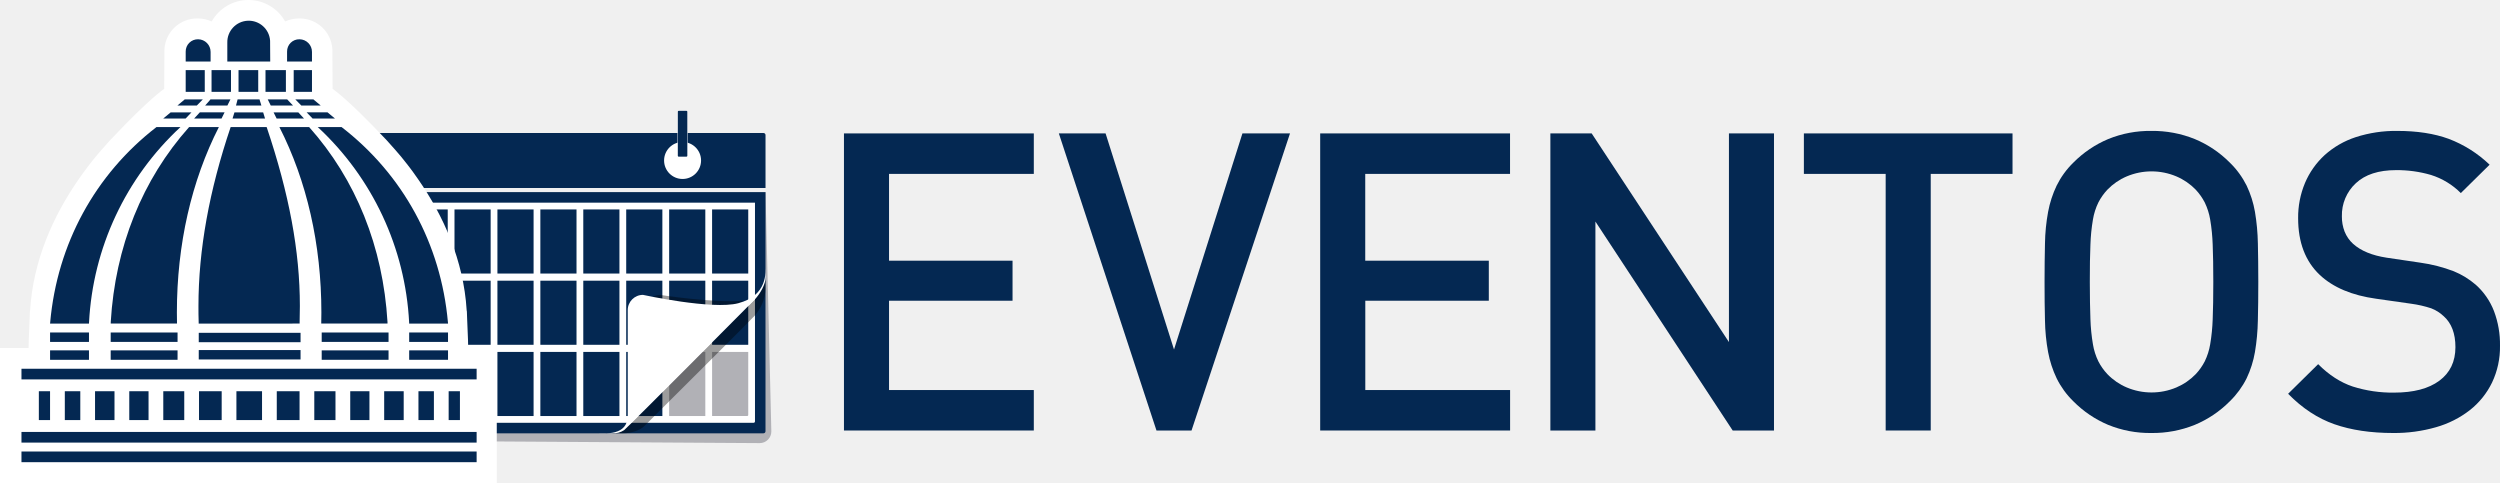
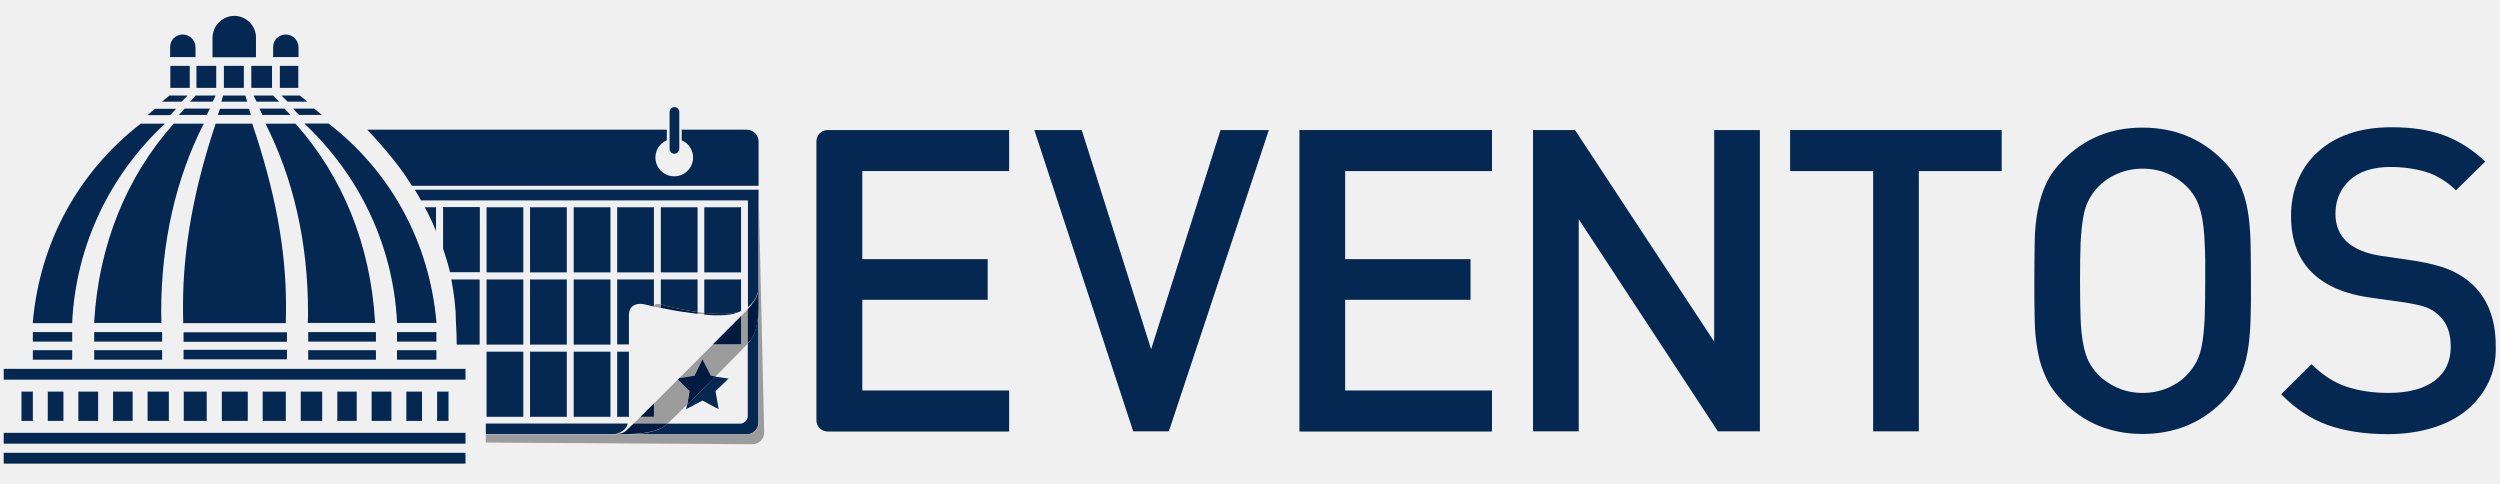
- <svg xmlns="http://www.w3.org/2000/svg" viewBox="0 0 1340 258.88">
-   <defs>
-     <style>.cls-1{isolation:isolate;}.cls-2{fill:#042852;}.cls-3{fill:#b1b1b6;}.cls-4,.cls-5{fill:#fff;}.cls-5{stroke:#fff;stroke-miterlimit:10;stroke-width:0.26px;}.cls-6{fill:#9c9c9c;mix-blend-mode:multiply;}</style>
-   </defs>
-   <g class="cls-1">
-     <g id="Layer_1" data-name="Layer 1">
-       <path class="cls-2" d="M463.36,241.4V82.16H565.12v21.7h-77.6v46.52h66.2v21.46h-66.2v47.87h77.6V241.4Z" transform="translate(-11 -10.65)" />
-       <path class="cls-2" d="M649.66,241.4H630.87L578.54,82.16h25.05L640.27,198,676.94,82.16h25.5Z" transform="translate(-11 -10.65)" />
-       <path class="cls-2" d="M718.62,241.4V82.16H820.38v21.7H742.77v46.52H809v21.46h-66.2v47.87h77.61V241.4Z" transform="translate(-11 -10.65)" />
-       <path class="cls-2" d="M939.72,241.4l-73.58-112V241.4H842V82.16h22.14L937.71,194V82.16h24.15V241.4Z" transform="translate(-11 -10.65)" />
-       <path class="cls-2" d="M1045.87,103.86V241.4h-24.15V103.86H977.88V82.16h111.83v21.7Z" transform="translate(-11 -10.65)" />
-       <path class="cls-2" d="M1221.21,182.47a113.83,113.83,0,0,1-1.56,16.88,54.13,54.13,0,0,1-4.47,14.09,45.38,45.38,0,0,1-9,12.3,57.59,57.59,0,0,1-18.79,12.64,60.09,60.09,0,0,1-23.26,4.36,59.23,59.23,0,0,1-23.14-4.36,57.89,57.89,0,0,1-18.68-12.64,44.91,44.91,0,0,1-8.94-12.3,56.65,56.65,0,0,1-4.59-14.09,102.29,102.29,0,0,1-1.67-16.88q-.24-9.28-.23-20.69t.23-20.69a102.51,102.51,0,0,1,1.67-16.88,56.65,56.65,0,0,1,4.59-14.09,45.06,45.06,0,0,1,8.94-12.3A57.89,57.89,0,0,1,1141,85.18a59.23,59.23,0,0,1,23.14-4.36,60.09,60.09,0,0,1,23.26,4.36,57.59,57.59,0,0,1,18.79,12.64,45.53,45.53,0,0,1,9,12.3,54.13,54.13,0,0,1,4.47,14.09,114.09,114.09,0,0,1,1.56,16.88q.22,9.28.23,20.69T1221.21,182.47ZM1197,141.76a100.08,100.08,0,0,0-1.34-13.41,33.67,33.67,0,0,0-2.91-9.17,30.71,30.71,0,0,0-4.81-6.83,31.64,31.64,0,0,0-10.4-7.15,34.25,34.25,0,0,0-26.61,0,31.43,31.43,0,0,0-10.4,7.15,30.39,30.39,0,0,0-4.81,6.83,33,33,0,0,0-2.91,9.17,98.46,98.46,0,0,0-1.34,13.41q-.35,8-.33,20t.33,20a98.79,98.79,0,0,0,1.34,13.42,32.92,32.92,0,0,0,2.91,9.16,29.89,29.89,0,0,0,4.81,6.82,31.31,31.31,0,0,0,10.4,7.16,34.25,34.25,0,0,0,26.61,0,31.51,31.51,0,0,0,10.4-7.16,30.2,30.2,0,0,0,4.81-6.82,33.59,33.59,0,0,0,2.91-9.16A100.42,100.42,0,0,0,1197,181.8q.33-7.94.33-20T1197,141.76Z" transform="translate(-11 -10.65)" />
-       <path class="cls-2" d="M1346.75,215.68a42.39,42.39,0,0,1-11.85,14.76,53.17,53.17,0,0,1-18.12,9.17,80.38,80.38,0,0,1-23,3.13q-18.1,0-31.53-4.7t-24.82-16.32l16.1-15.88q8.71,8.72,18.56,12a70.29,70.29,0,0,0,22.14,3.25q15.66,0,24.27-6.38t8.61-18q0-10.95-6.26-16.55a20.35,20.35,0,0,0-6.71-4.25,59.25,59.25,0,0,0-10.74-2.46l-18.78-2.68q-19.45-2.68-30.2-12.75-11.62-10.95-11.62-30.42a47.64,47.64,0,0,1,3.68-18.89A43.08,43.08,0,0,1,1257,93.79a46.47,46.47,0,0,1,16.66-9.62A69.28,69.28,0,0,1,1296,80.82q15.88,0,27.51,4.25a64.77,64.77,0,0,1,21.92,13.86L1330,114.14a39,39,0,0,0-16-9.72,64.88,64.88,0,0,0-18.68-2.58q-14.08,0-21.58,7a23.34,23.34,0,0,0-7.49,17.78,22.06,22.06,0,0,0,1.45,8.16,17.93,17.93,0,0,0,4.59,6.6q6.26,5.59,17.89,7.38l18.11,2.68a81.77,81.77,0,0,1,17.9,4.59,43,43,0,0,1,11.85,7.27,36.65,36.65,0,0,1,9.73,14.08A50.6,50.6,0,0,1,1351,196,44.42,44.42,0,0,1,1346.75,215.68Z" transform="translate(-11 -10.65)" />
-       <path class="cls-3" d="M418.19,248.16l-249.62-1.58a6.25,6.25,0,0,1-6.25-6.26V113.66h259l3.12,128.24A6.25,6.25,0,0,1,418.19,248.16Z" transform="translate(-11 -10.65)" />
-       <path class="cls-2" d="M142.31,103h268a0,0,0,0,1,0,0V231.16a1.09,1.09,0,0,1-1.09,1.09H143.4a1.09,1.09,0,0,1-1.09-1.09V103A0,0,0,0,1,142.31,103Z" />
-       <path class="cls-2" d="M143.4,71.29H409.23a1.09,1.09,0,0,1,1.09,1.09v28.39a0,0,0,0,1,0,0h-268a0,0,0,0,1,0,0V72.37A1.09,1.09,0,0,1,143.4,71.29Z" />
-       <path class="cls-4" d="M228.33,49.92H345.58a.72.72,0,0,1,.72.72V305.93a.72.72,0,0,1-.72.72H228.33a0,0,0,0,1,0,0V49.92A0,0,0,0,1,228.33,49.92Z" transform="translate(454.59 -119.69) rotate(90)" />
-       <circle class="cls-4" cx="186.77" cy="86.02" r="9.91" />
-       <circle class="cls-4" cx="365.86" cy="86.02" r="9.91" />
-       <rect class="cls-5" x="184.22" y="59.39" width="5.1" height="24.58" rx="0.44" />
-       <rect class="cls-2" x="184.22" y="59.39" width="5.1" height="24.58" rx="0.44" />
-       <rect class="cls-5" x="363.31" y="59.39" width="5.1" height="24.58" rx="0.44" />
-       <rect class="cls-2" x="363.31" y="59.39" width="5.1" height="24.58" rx="0.44" />
-       <rect class="cls-3" x="151.57" y="112.26" width="19.38" height="34.36" />
-       <rect class="cls-2" x="174.58" y="112.26" width="19.38" height="34.36" />
-       <rect class="cls-2" x="197.59" y="112.26" width="19.38" height="34.36" />
-       <rect class="cls-2" x="220.6" y="112.26" width="19.38" height="34.36" />
-       <rect class="cls-2" x="243.61" y="112.26" width="19.38" height="34.36" />
-       <rect class="cls-2" x="266.62" y="112.26" width="19.38" height="34.36" />
-       <rect class="cls-2" x="289.63" y="112.26" width="19.38" height="34.36" />
-       <rect class="cls-2" x="312.64" y="112.26" width="19.38" height="34.36" />
-       <rect class="cls-2" x="335.65" y="112.26" width="19.38" height="34.36" />
-       <rect class="cls-2" x="358.67" y="112.26" width="19.38" height="34.36" />
-       <rect class="cls-2" x="381.68" y="112.26" width="19.38" height="34.36" />
-       <rect class="cls-2" x="151.57" y="150.45" width="19.38" height="34.36" />
-       <rect class="cls-2" x="174.58" y="150.45" width="19.38" height="34.36" />
-       <rect class="cls-2" x="197.59" y="150.45" width="19.38" height="34.36" />
-       <rect class="cls-2" x="220.6" y="150.45" width="19.38" height="34.36" />
-       <rect class="cls-2" x="243.61" y="150.45" width="19.38" height="34.36" />
-       <rect class="cls-2" x="266.62" y="150.45" width="19.38" height="34.36" />
-       <rect class="cls-2" x="289.63" y="150.45" width="19.38" height="34.36" />
-       <rect class="cls-2" x="312.64" y="150.45" width="19.38" height="34.36" />
-       <rect class="cls-2" x="335.65" y="150.45" width="19.38" height="34.36" />
-       <rect class="cls-2" x="358.67" y="150.45" width="19.38" height="34.36" />
-       <rect class="cls-2" x="381.68" y="150.45" width="19.38" height="34.36" />
-       <path class="cls-2" d="M151.57,188.63h19.38a0,0,0,0,1,0,0V223a0,0,0,0,1,0,0H152.16a.59.59,0,0,1-.59-.59V188.63A0,0,0,0,1,151.57,188.63Z" />
-       <rect class="cls-2" x="174.58" y="188.63" width="19.38" height="34.36" />
-       <rect class="cls-2" x="197.59" y="188.63" width="19.38" height="34.36" />
-       <rect class="cls-2" x="220.6" y="188.63" width="19.38" height="34.36" />
-       <rect class="cls-2" x="243.61" y="188.63" width="19.38" height="34.36" />
-       <rect class="cls-2" x="266.62" y="188.63" width="19.38" height="34.36" />
-       <rect class="cls-2" x="289.63" y="188.63" width="19.38" height="34.36" />
-       <rect class="cls-2" x="312.64" y="188.63" width="19.38" height="34.36" />
-       <rect class="cls-2" x="335.65" y="188.63" width="19.38" height="34.36" />
-       <rect class="cls-3" x="358.67" y="188.63" width="19.38" height="34.36" />
-       <path class="cls-3" d="M381.68,188.63h19.38a0,0,0,0,1,0,0V222.4a.59.59,0,0,1-.59.59H381.68a0,0,0,0,1,0,0V188.63A0,0,0,0,1,381.68,188.63Z" />
-       <path class="cls-6" d="M345.5,241.19s-4.83,1.72-8,1.72H345c3.95,0,8.88-1.41,11.41-3.93s55.29-55,59.23-59.24a23.38,23.38,0,0,0,5.69-14.16v-6.24c0,2.13-1.71,7.75-5.84,11.88Z" transform="translate(-11 -10.65)" />
-       <path class="cls-6" d="M409.68,171.81c-16,1.44-44.9-3.11-44.9-3.11a7.93,7.93,0,0,0-4,1.23C369.61,172,398.72,179.22,409.68,171.81Z" transform="translate(-11 -10.65)" />
-       <path class="cls-4" d="M406.72,173.18c-13.81,3.66-51.09-4.48-51.09-4.48a8.16,8.16,0,0,0-8.16,8.16v56.5c0,11-12.34,9.55-16.51,9.55h8.25a10.29,10.29,0,0,0,6.34-1.72c1.4-1,68-67.87,70-70,3-3.26,5.84-8.29,5.84-11.88v-6.83C421.36,156.68,422.48,169,406.72,173.18Z" transform="translate(-11 -10.65)" />
-       <path class="cls-4" d="M261.94,197.14V197c0-.54-.05-5.31-.56-15.63l-.13-3.68c0-.26-.09-.51-.12-.76-1.62-26.66-12.45-50.71-26.1-70.34-.83-1.23-1.71-2.42-2.57-3.63-1.1-1.49-2.2-3-3.32-4.39q-2.92-3.8-6.11-7.4c-1.21-1.41-2.44-2.77-3.66-4.11-.54-.57-1-1.19-1.57-1.75l-.37-.36c-20.43-21.64-28-26.55-28.16-26.66l0,0-.12-21.21a17.53,17.53,0,0,0-17.69-16.54l-.12,0-.15,0a18,18,0,0,0-7.36,1.61,22.53,22.53,0,0,0-19.51-11.5l-.16,0-.17,0a22.53,22.53,0,0,0-19.51,11.5,18,18,0,0,0-7.36-1.61l-.15,0-.12,0A17.53,17.53,0,0,0,99.14,37.08L99,58.29l0,0c-.17.11-7.72,5-28.15,26.66l-.38.36c-.55.56-1,1.18-1.57,1.75-1.22,1.34-2.44,2.7-3.66,4.11q-3.18,3.61-6.11,7.4C58,100,56.91,101.49,55.82,103c-.87,1.21-1.75,2.4-2.58,3.63C39.59,126.23,28.76,150.29,27.14,177c0,.25-.09.5-.12.76l-.13,3.68c-.51,10.32-.56,15.09-.56,15.63v.12H11v72.4H277.27v-72.4Z" transform="translate(-11 -10.65)" />
-       <rect class="cls-2" x="240.48" y="209.7" width="6.04" height="15.46" />
-       <rect class="cls-2" x="20.82" y="209.7" width="6.01" height="15.46" />
-       <rect class="cls-2" x="11.51" y="242.01" width="243.96" height="5.72" />
-       <rect class="cls-2" x="224.29" y="209.7" width="8.28" height="15.46" />
-       <rect class="cls-2" x="205.92" y="209.7" width="10.46" height="15.46" />
-       <rect class="cls-2" x="187.73" y="209.7" width="10.29" height="15.46" />
-       <rect class="cls-2" x="168.46" y="209.7" width="11.36" height="15.46" />
-       <rect class="cls-2" x="148.35" y="209.7" width="12.21" height="15.46" />
-       <rect class="cls-2" x="126.72" y="209.7" width="13.73" height="15.46" />
-       <rect class="cls-2" x="106.67" y="209.7" width="12.15" height="15.46" />
-       <rect class="cls-2" x="87.52" y="209.7" width="11.24" height="15.46" />
-       <rect class="cls-2" x="69.29" y="209.7" width="10.33" height="15.46" />
-       <rect class="cls-2" x="50.94" y="209.7" width="10.43" height="15.46" />
-       <rect class="cls-2" x="34.74" y="209.7" width="8.3" height="15.46" />
-       <rect class="cls-2" x="11.51" y="231.52" width="243.96" height="5.71" />
-       <rect class="cls-2" x="11.51" y="197.65" width="243.96" height="5.71" />
-       <rect class="cls-2" x="106.53" y="187.63" width="54.57" height="5.04" />
-       <rect class="cls-2" x="106.53" y="178.39" width="54.57" height="5.03" />
-       <rect class="cls-2" x="172.43" y="178.22" width="35.83" height="5.04" />
-       <rect class="cls-2" x="172.43" y="187.8" width="35.83" height="5.05" />
-       <rect class="cls-2" x="219.32" y="187.79" width="20.82" height="5.06" />
-       <rect class="cls-2" x="219.32" y="178.21" width="20.82" height="5.06" />
-       <rect class="cls-2" x="26.84" y="178.21" width="20.85" height="5.06" />
-       <rect class="cls-2" x="26.84" y="187.79" width="20.85" height="5.07" />
-       <path class="cls-2" d="M171.6,184.08l0-.58q.13-4.38.13-8.81c0-29.41-5.73-60.09-17.8-95.93H134.63c-11.48,34-17.26,65.81-17.26,96,0,2.82,0,5.64.12,8.75v.6Z" transform="translate(-11 -10.65)" />
-       <path class="cls-2" d="M183.19,184.08H218.7l0-.81c-2.37-40.24-16.93-76.41-42-104.51H160.76c14.68,28.84,22.5,62.84,22.5,99.4,0,1.66,0,3.5-.07,5.31Z" transform="translate(-11 -10.65)" />
-       <path class="cls-2" d="M230.3,183.5l0,.59h20.85l-.06-.67c-3.76-42-24.08-79.26-57-104.66H181.32A153.58,153.58,0,0,1,230.3,183.5Z" transform="translate(-11 -10.65)" />
-       <path class="cls-2" d="M58.72,183.5a153.53,153.53,0,0,1,49-104.73H94.85C62,104.16,41.66,141.4,37.9,183.42l-.06.67H58.69Z" transform="translate(-11 -10.65)" />
-       <rect class="cls-2" x="59.33" y="178.22" width="35.84" height="5.04" />
-       <rect class="cls-2" x="59.33" y="187.8" width="35.84" height="5.05" />
-       <path class="cls-2" d="M112.36,78.76c-25.08,28.1-39.64,64.27-42,104.51l0,.81h35.51l0-.61c0-1.81-.06-3.65-.06-5.31,0-36.56,7.82-70.56,22.5-99.4Z" transform="translate(-11 -10.65)" />
-       <rect class="cls-2" x="142.31" y="37.58" width="10.93" height="11.65" />
-       <rect class="cls-2" x="99.53" y="37.58" width="10.22" height="11.65" />
-       <rect class="cls-2" x="113.39" y="37.58" width="10.42" height="11.65" />
-       <rect class="cls-2" x="157.42" y="37.58" width="9.8" height="11.65" />
-       <rect class="cls-2" x="127.85" y="37.58" width="10.56" height="11.65" />
-       <path class="cls-2" d="M155.77,32.45a11.48,11.48,0,0,0-22.93,1.06l0,10.13,23,0Z" transform="translate(-11 -10.65)" />
-       <path class="cls-2" d="M178.22,38.5a6.75,6.75,0,0,0-6.7-6.8,6.51,6.51,0,0,0-6.65,6.59v5.34h13.35Z" transform="translate(-11 -10.65)" />
-       <path class="cls-2" d="M123.88,43.63V38.5a6.76,6.76,0,0,0-6.69-6.8,6.52,6.52,0,0,0-6.66,6.59v5.34Z" transform="translate(-11 -10.65)" />
-       <path class="cls-2" d="M137.5,67.21h13.6l-1-3.27-11.75,0C138.13,64.74,137.84,65.89,137.5,67.21Z" transform="translate(-11 -10.65)" />
-       <path class="cls-2" d="M135.64,74.19h17.42c-.35-1.12-.71-2.27-1-3.29H136.66C136.32,72,136,73.12,135.64,74.19Z" transform="translate(-11 -10.65)" />
-       <path class="cls-2" d="M154.51,63.94l1.62,3.28h11.93c-1.84-2-3.12-3.28-3.12-3.28Z" transform="translate(-11 -10.65)" />
-       <path class="cls-2" d="M173.94,74.18c-1-1.12-2.05-2.23-3.05-3.3H157.64l1.63,3.3Z" transform="translate(-11 -10.65)" />
-       <path class="cls-2" d="M172.5,67.21h10.4L179,63.94h-9.7C170.45,65.12,171.5,66.15,172.5,67.21Z" transform="translate(-11 -10.65)" />
-       <path class="cls-2" d="M178.55,74.19h12c-1.34-1.1-2.89-2.37-4-3.32H175.36C176.4,72,177.57,73.17,178.55,74.19Z" transform="translate(-11 -10.65)" />
-       <path class="cls-2" d="M115.06,74.18h14.68l1.63-3.31H118.11C117.12,71.94,116.09,73.06,115.06,74.18Z" transform="translate(-11 -10.65)" />
-       <path class="cls-2" d="M134.5,63.94H123.8s-1,1.32-2.84,3.27h11.92Z" transform="translate(-11 -10.65)" />
-       <path class="cls-2" d="M113.63,70.88H102.48l-4,3.31h12Z" transform="translate(-11 -10.65)" />
-       <path class="cls-2" d="M119.7,63.94H110s-1.49,1.26-3.9,3.27H116.5S118.66,65.06,119.7,63.94Z" transform="translate(-11 -10.65)" />
+ <svg xmlns="http://www.w3.org/2000/svg" version="1.1" id="Camada_1" x="0px" y="0px" viewBox="0 0 1340 258.9" style="enable-background:new 0 0 1340 258.9;" xml:space="preserve">
+   <style type="text/css">
+ 	.st0{fill:#042852;}
+ 	.st1{fill:#9C9C9C;}
+ 	.st2{fill:#001B3F;}
+ 	.st3{fill:none;}
+ </style>
+   <g>
+     <g>
+       <g>
+         <path class="st0" d="M437.6,225.3V75.7c0-3.3,2.7-6,6-6h97.3v22h-78.7v47.2h67.2v21.8h-67.2v48.6h78.7v22h-97.3     C440.2,231.2,437.6,228.6,437.6,225.3z" />
+         <path class="st0" d="M626.5,231.2h-19.1L554.4,69.7h25.4L617,187.2l37.2-117.5h25.9L626.5,231.2z" />
+         <path class="st0" d="M696.5,231.2V69.7h103.2v22H721v47.2h67.2v21.8H721v48.6h78.7v22H696.5z" />
+         <path class="st0" d="M920.8,231.2l-74.6-113.7v113.7h-24.5V69.7h22.5l74.6,113.4V69.7h24.5v161.5H920.8z" />
+         <path class="st0" d="M1028.5,91.7v139.5H1004V91.7h-44.5v-22h113.4v22H1028.5z" />
+         <path class="st0" d="M1206.3,171.5c-0.2,6.3-0.7,12-1.6,17.1c-0.9,5.1-2.4,9.9-4.5,14.3c-2.1,4.4-5.1,8.5-9.1,12.5     c-5.6,5.6-11.9,9.9-19.1,12.8c-7.1,2.9-15,4.4-23.6,4.4c-8.6,0-16.4-1.5-23.5-4.4c-7-2.9-13.4-7.2-18.9-12.8     c-3.9-3.9-7-8.1-9.1-12.5c-2.1-4.4-3.7-9.1-4.6-14.3c-1-5.1-1.6-10.8-1.7-17.1c-0.2-6.3-0.2-13.3-0.2-21c0-7.7,0.1-14.7,0.2-21     c0.1-6.3,0.7-12,1.7-17.1c1-5.1,2.5-9.9,4.6-14.3c2.1-4.4,5.1-8.5,9.1-12.5c5.6-5.6,11.9-9.9,18.9-12.8c7-2.9,14.9-4.4,23.5-4.4     c8.6,0,16.5,1.5,23.6,4.4c7.1,2.9,13.5,7.2,19.1,12.8c3.9,3.9,7,8.1,9.1,12.5c2.1,4.4,3.6,9.2,4.5,14.3     c0.9,5.1,1.4,10.9,1.6,17.1c0.1,6.3,0.2,13.3,0.2,21C1206.6,158.2,1206.5,165.2,1206.3,171.5z M1181.7,130.2     c-0.2-5.4-0.7-9.9-1.4-13.6c-0.7-3.7-1.7-6.8-2.9-9.3c-1.3-2.5-2.9-4.8-4.9-6.9c-2.9-3-6.4-5.4-10.5-7.3     c-4.2-1.8-8.7-2.7-13.5-2.7c-4.8,0-9.3,0.9-13.5,2.7c-4.2,1.8-7.7,4.2-10.6,7.3c-2,2.1-3.6,4.4-4.9,6.9c-1.3,2.5-2.3,5.6-2.9,9.3     c-0.7,3.7-1.1,8.2-1.4,13.6c-0.2,5.4-0.3,12.1-0.3,20.3c0,8.2,0.1,14.9,0.3,20.3c0.2,5.4,0.7,9.9,1.4,13.6     c0.7,3.7,1.7,6.8,2.9,9.3c1.3,2.5,2.9,4.8,4.9,6.9c2.9,3,6.4,5.4,10.6,7.3c4.2,1.8,8.7,2.7,13.5,2.7c4.8,0,9.3-0.9,13.5-2.7     c4.2-1.8,7.7-4.2,10.5-7.3c2-2.1,3.6-4.4,4.9-6.9c1.3-2.5,2.3-5.6,2.9-9.3c0.7-3.7,1.1-8.2,1.4-13.6c0.2-5.4,0.3-12.1,0.3-20.3     C1182.1,142.3,1182,135.5,1181.7,130.2z" />
+         <path class="st0" d="M1333.7,205.2c-2.9,5.9-6.9,10.9-12,15c-5.1,4.1-11.3,7.2-18.4,9.3c-7.1,2.1-14.9,3.2-23.4,3.2     c-12.2,0-22.9-1.6-32-4.8c-9.1-3.2-17.5-8.7-25.2-16.6l16.3-16.1c5.9,5.9,12.2,9.9,18.8,12.1c6.7,2.2,14.1,3.3,22.5,3.3     c10.6,0,18.8-2.2,24.6-6.5c5.8-4.3,8.7-10.4,8.7-18.3c0-7.4-2.1-13-6.4-16.8c-2.1-2-4.4-3.4-6.8-4.3c-2.4-0.9-6.1-1.7-10.9-2.5     l-19.1-2.7c-13.2-1.8-23.4-6.1-30.6-12.9c-7.9-7.4-11.8-17.7-11.8-30.9c0-7,1.2-13.3,3.7-19.2c2.5-5.8,6-10.9,10.7-15.1     c4.6-4.2,10.2-7.5,16.9-9.8c6.7-2.3,14.2-3.4,22.7-3.4c10.7,0,20,1.4,27.9,4.3c7.9,2.9,15.3,7.6,22.2,14.1l-15.7,15.4     c-5-4.8-10.4-8.1-16.2-9.9c-5.8-1.7-12.1-2.6-18.9-2.6c-9.5,0-16.8,2.4-21.9,7.1c-5.1,4.8-7.6,10.8-7.6,18c0,3,0.5,5.8,1.5,8.3     c1,2.5,2.5,4.7,4.6,6.7c4.2,3.8,10.3,6.3,18.1,7.5l18.4,2.7c7.6,1.2,13.6,2.8,18.1,4.6c4.5,1.9,8.5,4.3,12,7.4     c4.4,3.9,7.7,8.7,9.9,14.3c2.2,5.6,3.3,11.9,3.3,18.8C1338,192.6,1336.6,199.3,1333.7,205.2z" />
+       </g>
+     </g>
+     <path class="st1" d="M397.2,166.7L397.2,166.7c0.2,0,0.4-0.1,0.5-0.2C397.5,166.6,397.3,166.7,397.2,166.7z" />
+     <path class="st2" d="M349.7,164.1c0.2,0.1,0.6,0.1,0.8,0.2v-0.7C350.2,163.7,349.9,163.9,349.7,164.1z" />
+     <path class="st3" d="M390.5,202.8l-7,6.8l1.7,9.6l-8.7-4.6l-8.7,4.6l0.4-2.4c-4.7,4.6-8.6,8.4-10.5,10.1h38.9   c2.3,0,4.2-1.9,4.2-4.2v-38.8c-3.1,3.4-9.9,10.3-17.3,17.7L390.5,202.8z" />
+     <path class="st0" d="M364.2,202.6l-0.9,0.9l0,0C363.5,203.2,363.8,202.9,364.2,202.6L364.2,202.6z" />
+     <path class="st0" d="M403.1,163c0.3-0.3,0.5-0.7,0.7-1C403.5,162.3,403.3,162.7,403.1,163z" />
+     <path class="st0" d="M405.7,158.5c-0.3,0.7-0.6,1.4-1,2c0.1-0.2,0.3-0.4,0.4-0.6C405.4,159.5,405.5,159,405.7,158.5z" />
+     <path class="st0" d="M400.8,165.6L400.8,165.6c0.1-0.1,0.2-0.2,0.3-0.3C401.1,165.4,401,165.5,400.8,165.6z" />
+     <path class="st0" d="M335.3,231.2c0,0,0.2-0.2,0.4-0.3C335.5,231,335.3,231.1,335.3,231.2z" />
+     <path class="st0" d="M339.6,227c-1.8,1.8-3.1,3.1-3.8,3.7C336.4,230.1,337.7,228.9,339.6,227L339.6,227z" />
+     <path class="st0" d="M331.5,232.6c-0.6,0.1-1.2,0.1-1.8,0.2h0C330.4,232.7,331,232.7,331.5,232.6z" />
+     <g>
+       <rect x="234.3" y="209.9" class="st0" width="6.1" height="15.7" />
+       <rect x="11.5" y="209.9" class="st0" width="6.1" height="15.7" />
+       <rect x="2" y="242.7" class="st0" width="247.5" height="5.8" />
+       <rect x="217.8" y="209.9" class="st0" width="8.4" height="15.7" />
+       <rect x="199.2" y="209.9" class="st0" width="10.6" height="15.7" />
+       <rect x="180.8" y="209.9" class="st0" width="10.4" height="15.7" />
+       <rect x="161.2" y="209.9" class="st0" width="11.5" height="15.7" />
+       <rect x="140.8" y="209.9" class="st0" width="12.4" height="15.7" />
+       <rect x="118.9" y="209.9" class="st0" width="13.9" height="15.7" />
+       <rect x="98.5" y="209.9" class="st0" width="12.3" height="15.7" />
+       <rect x="79.1" y="209.9" class="st0" width="11.4" height="15.7" />
+       <rect x="60.6" y="209.9" class="st0" width="10.5" height="15.7" />
+       <rect x="42" y="209.9" class="st0" width="10.6" height="15.7" />
+       <rect x="25.6" y="209.9" class="st0" width="8.4" height="15.7" />
+       <rect x="2" y="232" class="st0" width="247.5" height="5.8" />
+       <rect x="2" y="197.7" class="st0" width="247.5" height="5.8" />
+       <rect x="98.4" y="187.5" class="st0" width="55.4" height="5.1" />
+       <rect x="98.4" y="178.1" class="st0" width="55.4" height="5.1" />
+       <rect x="165.2" y="178" class="st0" width="36.3" height="5.1" />
+       <rect x="165.2" y="187.7" class="st0" width="36.3" height="5.1" />
+       <rect x="212.8" y="187.7" class="st0" width="21.1" height="5.1" />
+       <rect x="212.8" y="178" class="st0" width="21.1" height="5.1" />
+       <rect x="17.6" y="178" class="st0" width="21.1" height="5.1" />
+       <rect x="17.6" y="187.7" class="st0" width="21.1" height="5.1" />
+       <path class="st0" d="M153.2,173.1l0-0.6c0.1-3,0.1-6,0.1-8.9c0-29.8-5.8-61-18.1-97.3h-19.6c-11.6,34.5-17.5,66.8-17.5,97.4    c0,2.9,0,5.7,0.1,8.9v0.6H153.2z" />
+       <path class="st0" d="M165,173.1h36l0-0.8c-2.4-40.8-17.2-77.5-42.6-106h-16.1c14.9,29.3,22.8,63.7,22.8,100.8c0,1.7,0,3.6-0.1,5.4    L165,173.1z" />
+       <path class="st0" d="M212.8,172.5l0,0.6H234l-0.1-0.7c-3.8-42.6-24.4-80.4-57.8-106.2l-13,0C192.6,93.9,210.7,131.5,212.8,172.5z" />
+       <path class="st0" d="M38.7,172.5c2.1-41.1,20.1-78.6,49.7-106.2l-13,0c-33.3,25.8-54,63.5-57.8,106.2l-0.1,0.7h21.2L38.7,172.5z" />
+       <rect x="50.5" y="178" class="st0" width="36.4" height="5.1" />
+       <rect x="50.5" y="187.7" class="st0" width="36.4" height="5.1" />
+       <path class="st0" d="M93.1,66.3c-25.4,28.5-40.2,65.2-42.6,106l0,0.8h36l0-0.6c0-1.8-0.1-3.7-0.1-5.4c0-37.1,7.9-71.6,22.8-100.8    H93.1z" />
+       <rect x="134.7" y="35.3" class="st0" width="11.1" height="11.8" />
+       <rect x="91.3" y="35.3" class="st0" width="10.4" height="11.8" />
+       <rect x="105.3" y="35.3" class="st0" width="10.6" height="11.8" />
+       <rect x="150" y="35.3" class="st0" width="9.9" height="11.8" />
+       <rect x="120" y="35.3" class="st0" width="10.7" height="11.8" />
+       <path class="st0" d="M137.2,19.3c-0.5-6-5.5-10.8-11.6-10.8c-6.4,0-11.7,5.3-11.7,11.9l0,10.3l23.3,0L137.2,19.3z" />
+       <path class="st0" d="M160,25.4c0-3.8-3-6.9-6.8-6.9c-3.7,0-6.8,2.8-6.8,6.7v5.4H160V25.4z" />
+       <path class="st0" d="M104.8,30.6v-5.2c0-3.8-3.1-6.9-6.8-6.9c-3.7,0-6.8,2.8-6.8,6.7l0,5.4H104.8z" />
+       <path class="st0" d="M118.7,54.5h13.8l-1-3.3l-11.9,0C119.3,52,119,53.2,118.7,54.5z" />
+       <path class="st0" d="M116.8,61.6l17.7,0c-0.4-1.1-0.7-2.3-1-3.3l-15.6,0C117.5,59.4,117.1,60.5,116.8,61.6z" />
+       <path class="st0" d="M135.9,51.2l1.6,3.3h12.1c-1.9-2-3.2-3.3-3.2-3.3H135.9z" />
+       <path class="st0" d="M155.6,61.6c-1-1.1-2.1-2.3-3.1-3.4h-13.5l1.7,3.4H155.6z" />
+       <path class="st0" d="M154.2,54.5l10.5,0c-2.4-2.1-4-3.3-4-3.3h-9.8C152.1,52.4,153.1,53.5,154.2,54.5z" />
+       <path class="st0" d="M160.3,61.6l12.2,0c-1.4-1.1-2.9-2.4-4.1-3.4l-11.3,0C158.1,59.4,159.3,60.6,160.3,61.6z" />
+       <path class="st0" d="M95.9,61.6l14.9,0l1.7-3.4H99C98,59.3,96.9,60.5,95.9,61.6z" />
+       <path class="st0" d="M115.6,51.2h-10.8c0,0-1,1.3-2.9,3.3H114L115.6,51.2z" />
+       <path class="st0" d="M94.4,58.3H83.1c-1.3,1-2.6,2.2-4,3.4h12.2C92.3,60.6,93.3,59.4,94.4,58.3z" />
+       <path class="st0" d="M100.6,51.2h-9.8c0,0-1.5,1.3-4,3.3h10.5C97.3,54.5,99.5,52.4,100.6,51.2z" />
+       <path class="st0" d="M400.2,69.5h-34.8v5.7c3.6,1.5,6.1,5.1,6.1,9.2c0,5.6-4.5,10.1-10.1,10.1s-10.1-4.5-10.1-10.1    c0-4.1,2.5-7.7,6.1-9.2v-5.7H196.8c1,1,1.9,2,2.9,3.1l0.4,0.4c0.6,0.6,1,1.2,1.6,1.8c1.2,1.4,2.5,2.7,3.7,4.2    c2.1,2.4,4.2,4.9,6.2,7.5c1.1,1.5,2.3,2.9,3.4,4.5c0.9,1.2,1.8,2.4,2.6,3.7c1.1,1.6,2.1,3.2,3.2,4.9h185.8V75.8    C406.6,72.3,403.7,69.5,400.2,69.5z" />
+       <path class="st0" d="M361.5,82.4c1.4,0,2.6-1.2,2.6-2.6V60c0-1.4-1.2-2.6-2.6-2.6c-1.4,0-2.6,1.2-2.6,2.6v19.8    C358.9,81.2,360,82.4,361.5,82.4z" />
+       <rect x="284.1" y="111.1" class="st0" width="19.7" height="34.9" />
+       <rect x="307.5" y="111.1" class="st0" width="19.7" height="34.9" />
+       <rect x="330.8" y="111.1" class="st0" width="19.7" height="34.9" />
+       <rect x="354.2" y="111.1" class="st0" width="19.7" height="34.9" />
+       <rect x="377.5" y="111.1" class="st0" width="19.7" height="34.9" />
+       <rect x="284.1" y="188.5" class="st0" width="19.7" height="34.9" />
+       <rect x="307.5" y="188.5" class="st0" width="19.7" height="34.9" />
+       <path class="st0" d="M227.7,111.1c2.2,4.1,4.2,8.3,6,12.7v-12.7H227.7z" />
+       <path class="st0" d="M237.5,133.3c1.4,4.1,2.7,8.3,3.7,12.6h16v-34.9h-19.7V133.3z" />
+       <rect x="260.8" y="111.1" class="st0" width="19.7" height="34.9" />
+       <path class="st0" d="M244.1,165.9c0,0.3,0.1,0.5,0.1,0.8l0.1,3.7c0.4,7.5,0.5,12.1,0.5,14.3h12.3v-34.9h-15.2    C242.9,155,243.7,160.4,244.1,165.9z" />
+       <rect x="260.8" y="149.8" class="st0" width="19.7" height="34.9" />
+       <rect x="284.1" y="149.8" class="st0" width="19.7" height="34.9" />
+       <rect x="307.5" y="149.8" class="st0" width="19.7" height="34.9" />
+       <rect x="260.8" y="188.5" class="st0" width="19.7" height="34.9" />
+       <rect x="330.8" y="188.5" class="st0" width="6.3" height="34.9" />
+       <path class="st0" d="M330.8,184.6h6.3v-15.9c0-4.2,3-6.4,7.7-5.7c0,0,2.2,0.5,5.7,1.3v0c-0.3-0.1-0.6-0.1-0.8-0.2    c0.2-0.2,0.5-0.3,0.8-0.5v-13.8h-19.7V184.6z" />
+       <path class="st0" d="M377.5,167.7c7.4,0.8,14.8,0.9,19.7-1v-16.9h-19.7V167.7z" />
+       <path class="st0" d="M354.2,163.2c2.4,0.7,10.6,2.8,19.7,4.1v-17.5h-19.7V163.2z" />
+       <path class="st0" d="M367.8,219.3l8.7-4.6l8.7,4.6l-1.7-9.6l7-6.8l-7-1c-5.2,5.2-10.6,10.6-15.3,15.1L367.8,219.3z" />
+       <path class="st0" d="M225.7,107.4h175.2v57.2c3.8-3,5.1-6.7,5.5-8.8c-0.1,0.9-0.3,1.8-0.6,2.6c0.5-1.3,0.8-2.5,0.8-3.9    c0,1,0,2.9,0,5c0,0,0,0.1,0,0.1v-57.9H222.3C223.5,103.5,224.6,105.5,225.7,107.4z" />
+       <path class="st0" d="M260.4,227v5.7h69.1c0,0,0.1,0,0.1,0v0c3.1-0.7,5.9-2.2,6.9-5.7H260.4z" />
+       <path class="st0" d="M400.8,184.1v38.8c0,2.3-1.9,4.2-4.2,4.2h-38.9c-0.6,0.5-1,0.9-1.2,1.1c-5.2,4-15.3,4.6-20.3,4.6h64    c3.5,0,6.3-2.8,6.3-6.3V166c-0.2,5.2-1,11.9-4.1,16.1C402.2,182.5,401.6,183.2,400.8,184.1z" />
+     </g>
+     <path class="st0" d="M350.5,216.2c-2.7,2.7-5.1,5.1-7.2,7.2h0C345.4,221.3,347.8,218.9,350.5,216.2L350.5,216.2z" />
+     <path class="st0" d="M397.2,169.4c-3.5,3.5-8.9,9-15.2,15.3h0.1C388.3,178.4,393.7,172.9,397.2,169.4L397.2,169.4z" />
+     <path class="st1" d="M406.6,159.5v6.5C406.7,163.1,406.6,160.7,406.6,159.5z" />
+     <path class="st1" d="M405.7,158.5c0-0.1,0.1-0.1,0.1-0.2C405.7,158.4,405.7,158.5,405.7,158.5z" />
+     <path class="st1" d="M335.7,230.8C335.7,230.8,335.7,230.8,335.7,230.8C335.7,230.8,335.7,230.8,335.7,230.8z" />
+     <path class="st1" d="M329.3,232.8c1.3,0,3,0,4.9,0c0.5,0,1.2,0,2,0h-6.6C329.5,232.8,329.4,232.8,329.3,232.8z" />
+     <path class="st1" d="M401.1,165.4c0.7-0.7,1.4-1.5,2-2.3C402.5,163.8,401.8,164.6,401.1,165.4z" />
+     <path class="st1" d="M403.8,162c0.3-0.5,0.6-0.9,0.9-1.4C404.4,161.1,404.1,161.5,403.8,162z" />
+     <g>
+       <path class="st1" d="M406.6,101.7v124.8c0,3.5-2.8,6.3-6.3,6.3H260.4v4.4l142.9,0.9c3.5,0,6.3-2.8,6.3-6.3L406.6,101.7z" />
+       <path class="st1" d="M354.2,163.2c-0.5-0.1-0.8-0.2-0.8-0.2c-1.2-0.2-2.1,0.1-2.9,0.6v0.7c1.1,0.2,2.4,0.5,3.7,0.8V163.2z" />
+       <path class="st1" d="M357,165.6c-1-0.2-1.9-0.4-2.9-0.6v0C355.1,165.2,356,165.4,357,165.6z" />
+       <path class="st1" d="M377.5,167.7c-1.2-0.1-2.5-0.3-3.7-0.5v0.9c1.3,0.1,2.5,0.2,3.7,0.3V167.7z" />
+       <path class="st1" d="M379.7,168.7c-0.7-0.1-1.5-0.1-2.2-0.2v0.1C378.3,168.7,379,168.7,379.7,168.7z" />
+       <path class="st1" d="M368.3,216.9l1.2-7.3l-6.3-6.1c-4.5,4.5-8.8,8.8-12.7,12.7v7.2h-7.2c-1.4,1.4-2.6,2.6-3.7,3.7h18.2    C359.7,225.3,363.5,221.5,368.3,216.9z" />
+       <path class="st1" d="M376.5,192.6l4.3,8.8l2.7,0.4c7.4-7.4,14.2-14.3,17.3-17.7v-18.4c-0.5,0.6-1.8,1.9-3.7,3.8v15.2H382    c-5.6,5.6-11.8,11.9-17.9,17.9l8-1.2L376.5,192.6z" />
+     </g>
+     <g>
+       <path class="st2" d="M377.5,167.7v0.9c0.8,0.1,1.5,0.1,2.2,0.2c1,0.1,2,0.1,2.9,0.2c0.7,0,1.4,0,2.1,0c1.1,0,2.1,0,3-0.1    c0.5,0,1.1,0,1.6-0.1c1.4-0.1,2.8-0.3,3.9-0.6c1.2-0.3,2.2-0.7,3.1-1.1c0.3-0.1,0.5-0.2,0.7-0.3v-0.1    C392.3,168.6,384.9,168.5,377.5,167.7z" />
+       <path class="st2" d="M367.4,167.3c0.7,0.1,1.3,0.2,2,0.3c1.2,0.2,2.4,0.3,3.7,0.5c0.3,0,0.5,0.1,0.8,0.1v-0.9    c-9.1-1.3-17.2-3.4-19.7-4.1v1.8c0.9,0.2,1.9,0.4,2.9,0.6c0.5,0.1,1,0.2,1.6,0.3c1.1,0.2,2.2,0.4,3.3,0.6c0.6,0.1,1.3,0.2,1.9,0.3    C365,167,366.2,167.2,367.4,167.3z" />
+       <path class="st2" d="M376.5,192.6l-4.3,8.8l-8,1.2c-0.3,0.3-0.6,0.6-0.9,0.9l6.3,6.1l-1.2,7.3c4.7-4.6,10.1-9.9,15.3-15.1    l-2.7-0.4L376.5,192.6z" />
+       <path class="st2" d="M406.6,159.5c0-2.2,0-4,0-5c-0.1,1.4-0.3,2.6-0.8,3.9c0,0.1-0.1,0.1-0.1,0.2c-0.2,0.5-0.3,0.9-0.6,1.4    c-0.1,0.2-0.3,0.4-0.4,0.6c-0.3,0.5-0.6,0.9-0.9,1.4c-0.2,0.3-0.4,0.7-0.7,1c-0.6,0.8-1.3,1.6-2,2.3c0,0.1-0.2,0.2-0.3,0.3v18.4    c0.8-0.8,1.4-1.6,1.7-1.9c3.1-4.2,3.9-10.9,4.1-16.1L406.6,159.5C406.6,159.5,406.6,159.5,406.6,159.5z" />
+       <path class="st2" d="M335.8,230.7C335.7,230.8,335.7,230.8,335.8,230.7c-0.3,0.3-0.4,0.4-0.5,0.4c-0.9,0.7-2.1,1.2-3.7,1.4    c-0.6,0.1-1.2,0.1-1.8,0.2h0c-0.1,0-0.1,0-0.1,0h6.6c5-0.1,15.1-0.6,20.3-4.6c0.2-0.2,0.6-0.6,1.2-1.1h-18.2    C337.7,228.9,336.4,230.1,335.8,230.7z" />
+       <path class="st2" d="M350.5,216.2c-2.7,2.7-5.1,5.1-7.2,7.2h7.2V216.2z" />
+       <path class="st2" d="M397.2,184.6v-15.2c-3.5,3.5-8.9,9-15.1,15.2H397.2z" />
    </g>
  </g>
</svg>
